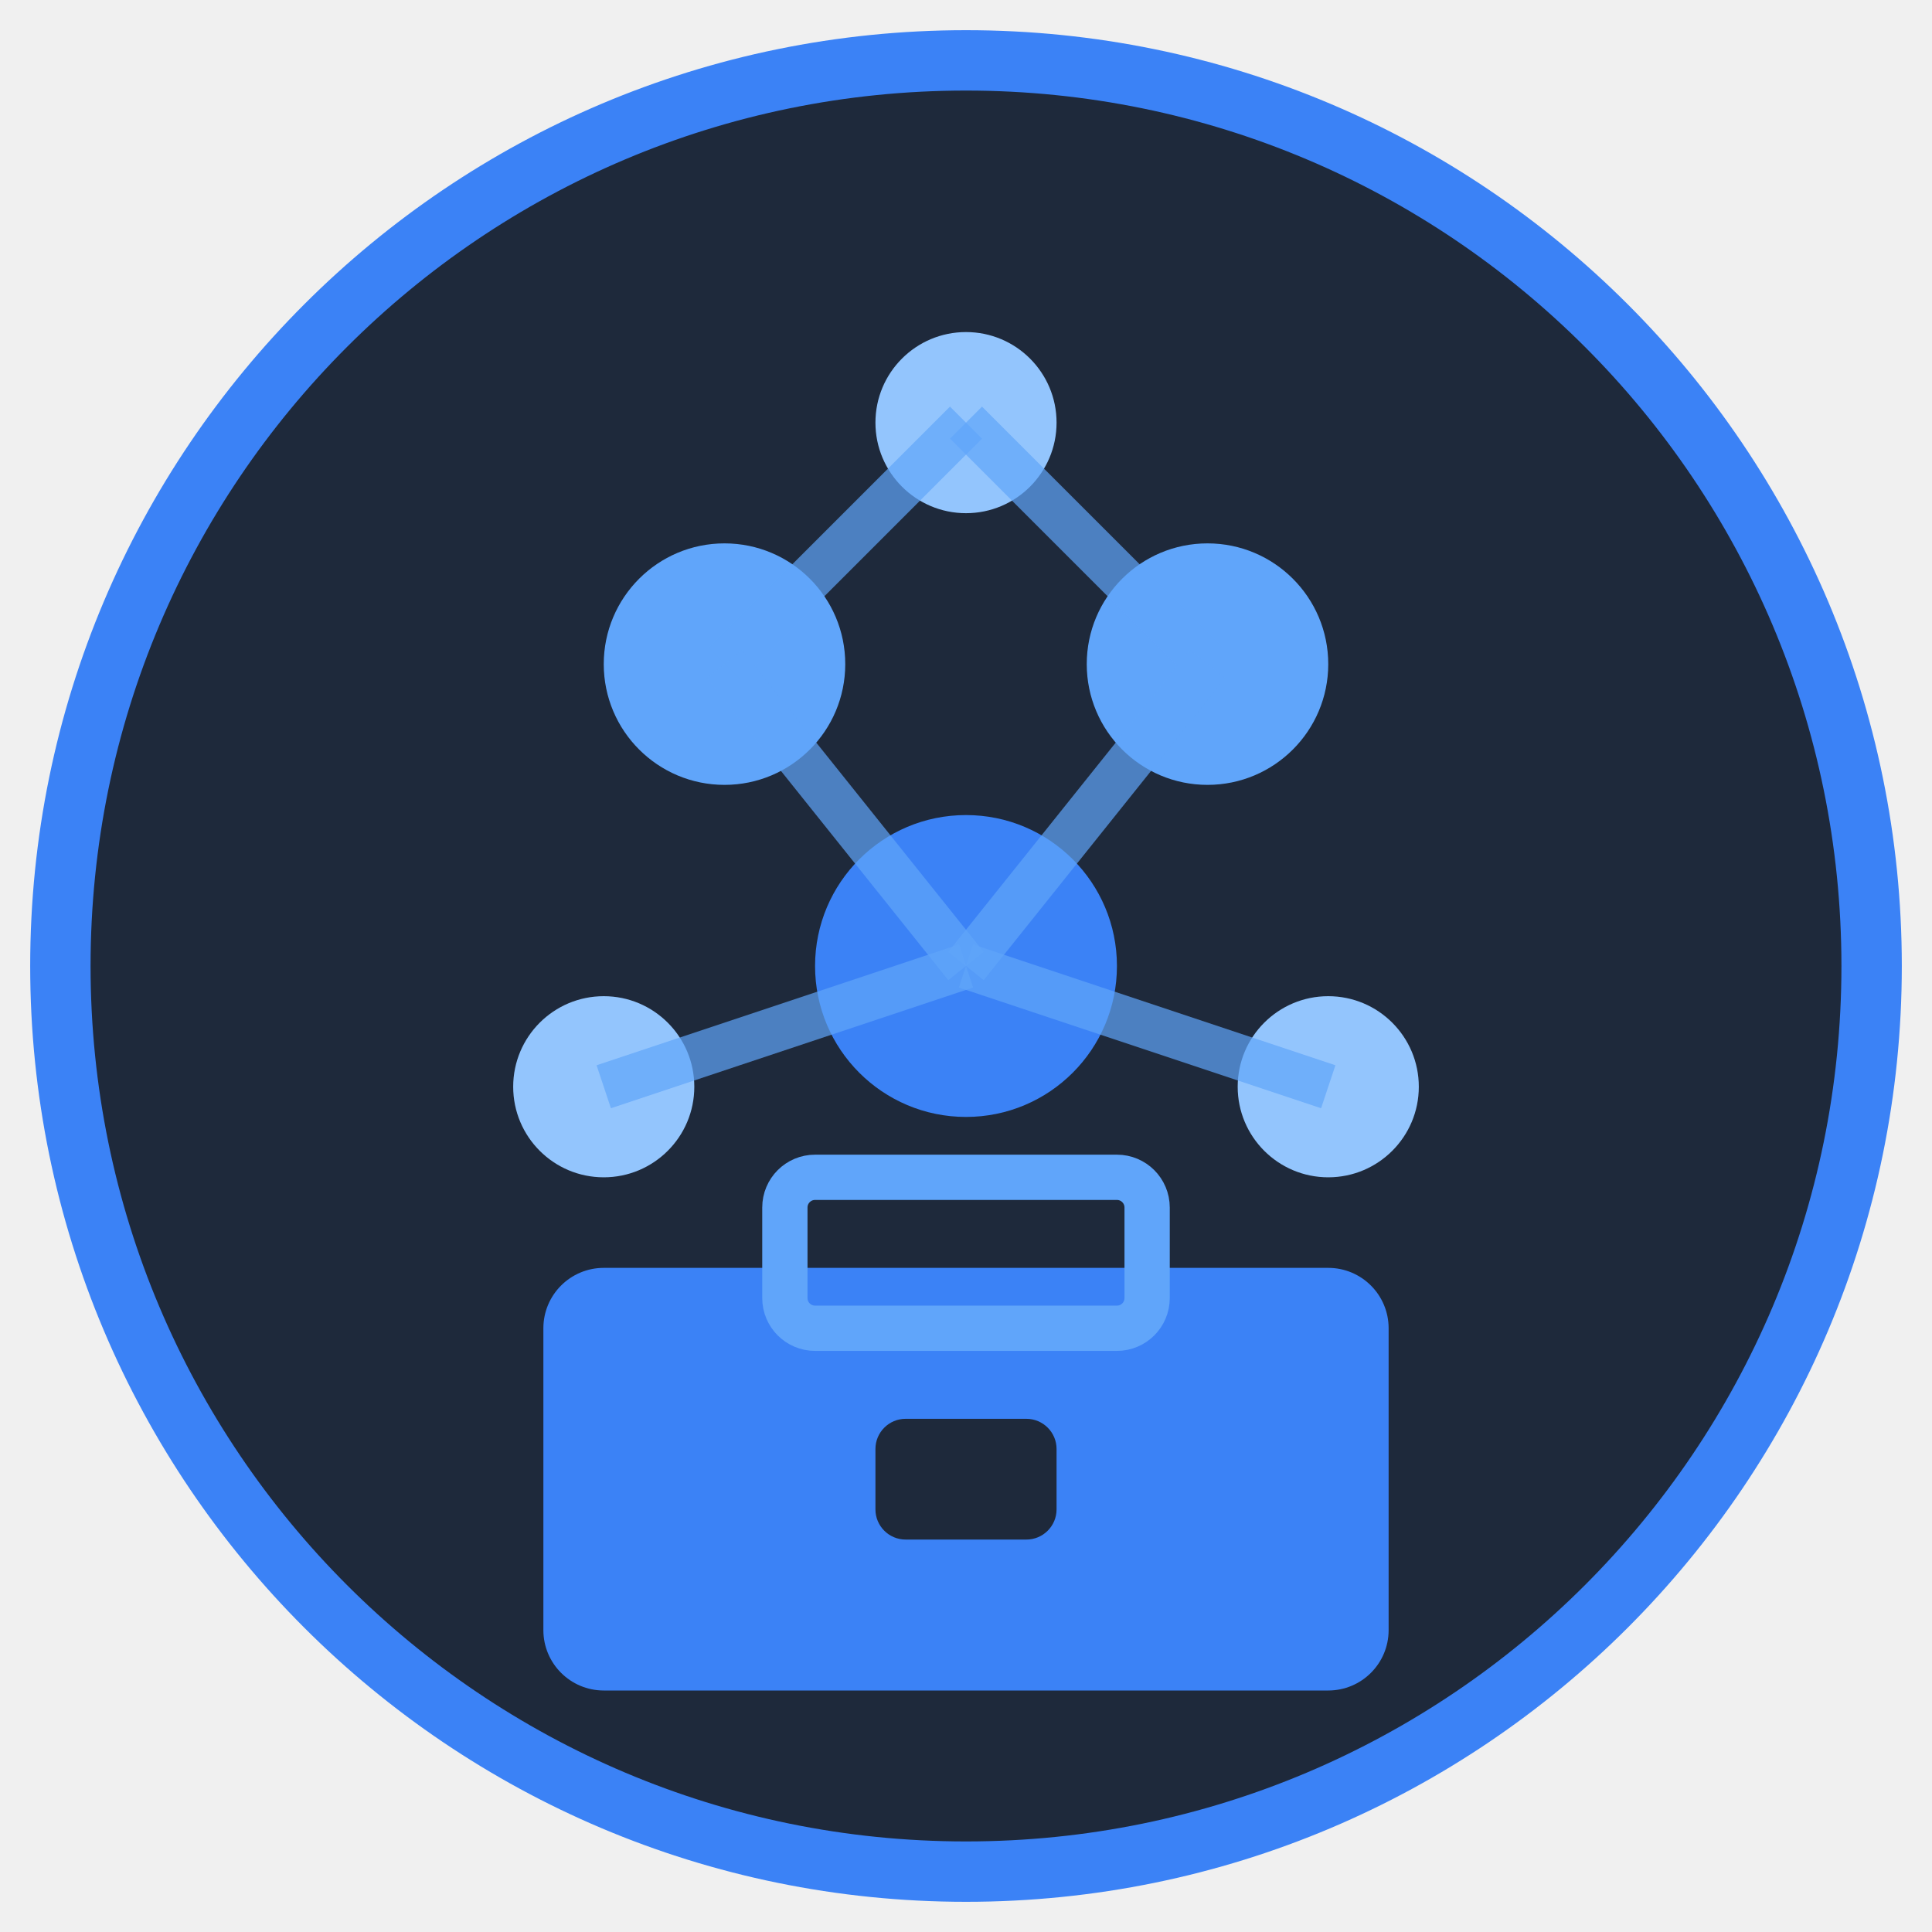
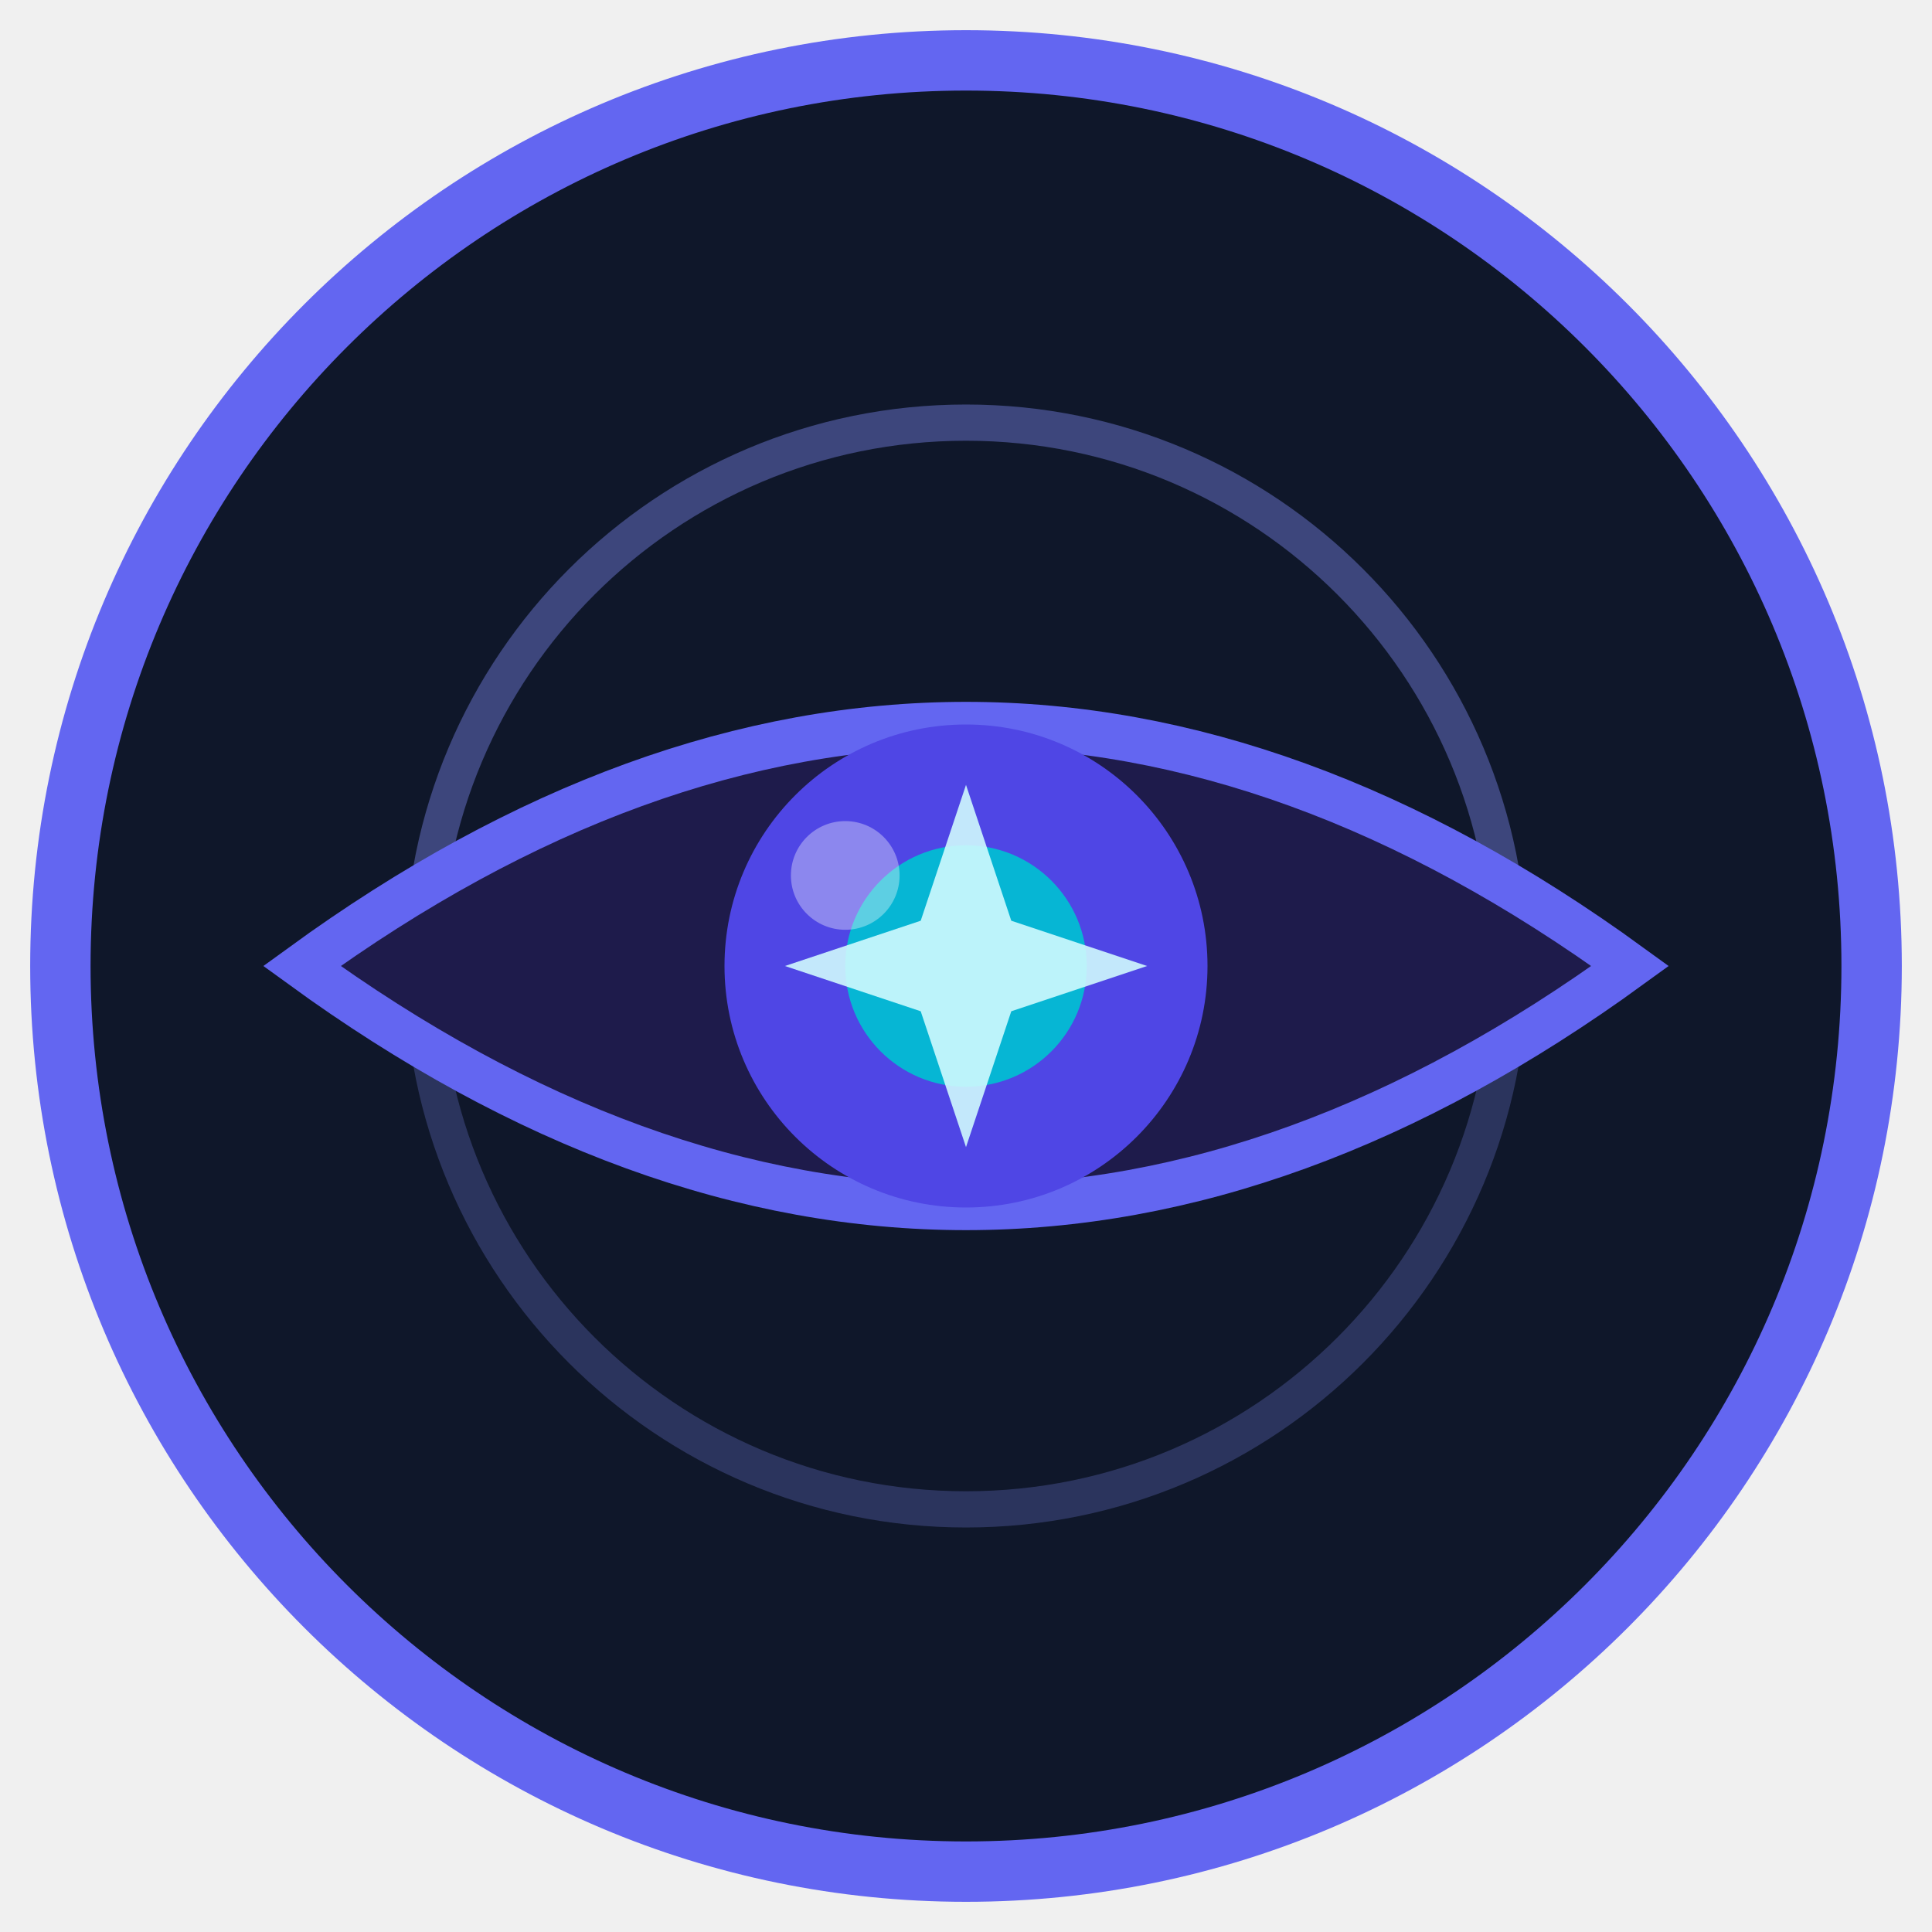
<svg xmlns="http://www.w3.org/2000/svg" viewBox="0 0 64 64" fill="none">
-   <circle cx="32" cy="32" r="30" fill="#1e293b" />
-   <circle cx="32" cy="32" r="30" stroke="#3b82f6" stroke-width="2" fill="none" />
-   <circle cx="24" cy="22" r="4" fill="#60a5fa" />
-   <circle cx="40" cy="22" r="4" fill="#60a5fa" />
-   <circle cx="32" cy="14" r="3" fill="#93c5fd" />
-   <circle cx="32" cy="32" r="5" fill="#3b82f6" />
-   <circle cx="20" cy="36" r="3" fill="#93c5fd" />
-   <circle cx="44" cy="36" r="3" fill="#93c5fd" />
-   <line x1="24" y1="22" x2="32" y2="14" stroke="#60a5fa" stroke-width="1.5" opacity="0.7" />
-   <line x1="40" y1="22" x2="32" y2="14" stroke="#60a5fa" stroke-width="1.5" opacity="0.7" />
-   <line x1="24" y1="22" x2="32" y2="32" stroke="#60a5fa" stroke-width="1.5" opacity="0.7" />
-   <line x1="40" y1="22" x2="32" y2="32" stroke="#60a5fa" stroke-width="1.5" opacity="0.7" />
-   <line x1="20" y1="36" x2="32" y2="32" stroke="#60a5fa" stroke-width="1.5" opacity="0.7" />
-   <line x1="44" y1="36" x2="32" y2="32" stroke="#60a5fa" stroke-width="1.5" opacity="0.7" />
-   <rect x="18" y="42" rx="2" ry="2" width="28" height="14" fill="#3b82f6" />
-   <rect x="26" y="39" rx="1" ry="1" width="12" height="5" fill="none" stroke="#60a5fa" stroke-width="1.5" />
-   <rect x="29" y="47" width="6" height="4" rx="1" fill="#1e293b" />
+   <circle cx="32" cy="32" r="30" fill="#0f172a" />
+   <circle cx="32" cy="32" r="30" stroke="#6366f1" stroke-width="2" fill="none" />
+   <path d="M 14 32 A 18 18 0 0 1 50 32" stroke="#818cf8" stroke-width="1.2" fill="none" opacity="0.4" />
+   <path d="M 50 32 A 18 18 0 0 1 14 32" stroke="#818cf8" stroke-width="1.2" fill="none" opacity="0.25" />
+   <path d="M 10 32 Q 32 16 54 32 Q 32 48 10 32 Z" fill="#1e1b4b" stroke="#6366f1" stroke-width="1.5" />
+   <circle cx="32" cy="32" r="8" fill="#4f46e5" />
+   <circle cx="32" cy="32" r="4" fill="#06b6d4" />
+   <polygon points="32,26 33.5,30.5 38,32 33.5,33.5 32,38 30.5,33.5 26,32 30.5,30.5" fill="#cffafe" opacity="0.9" />
+   <circle cx="28" cy="29" r="1.8" fill="white" opacity="0.35" />
</svg>
